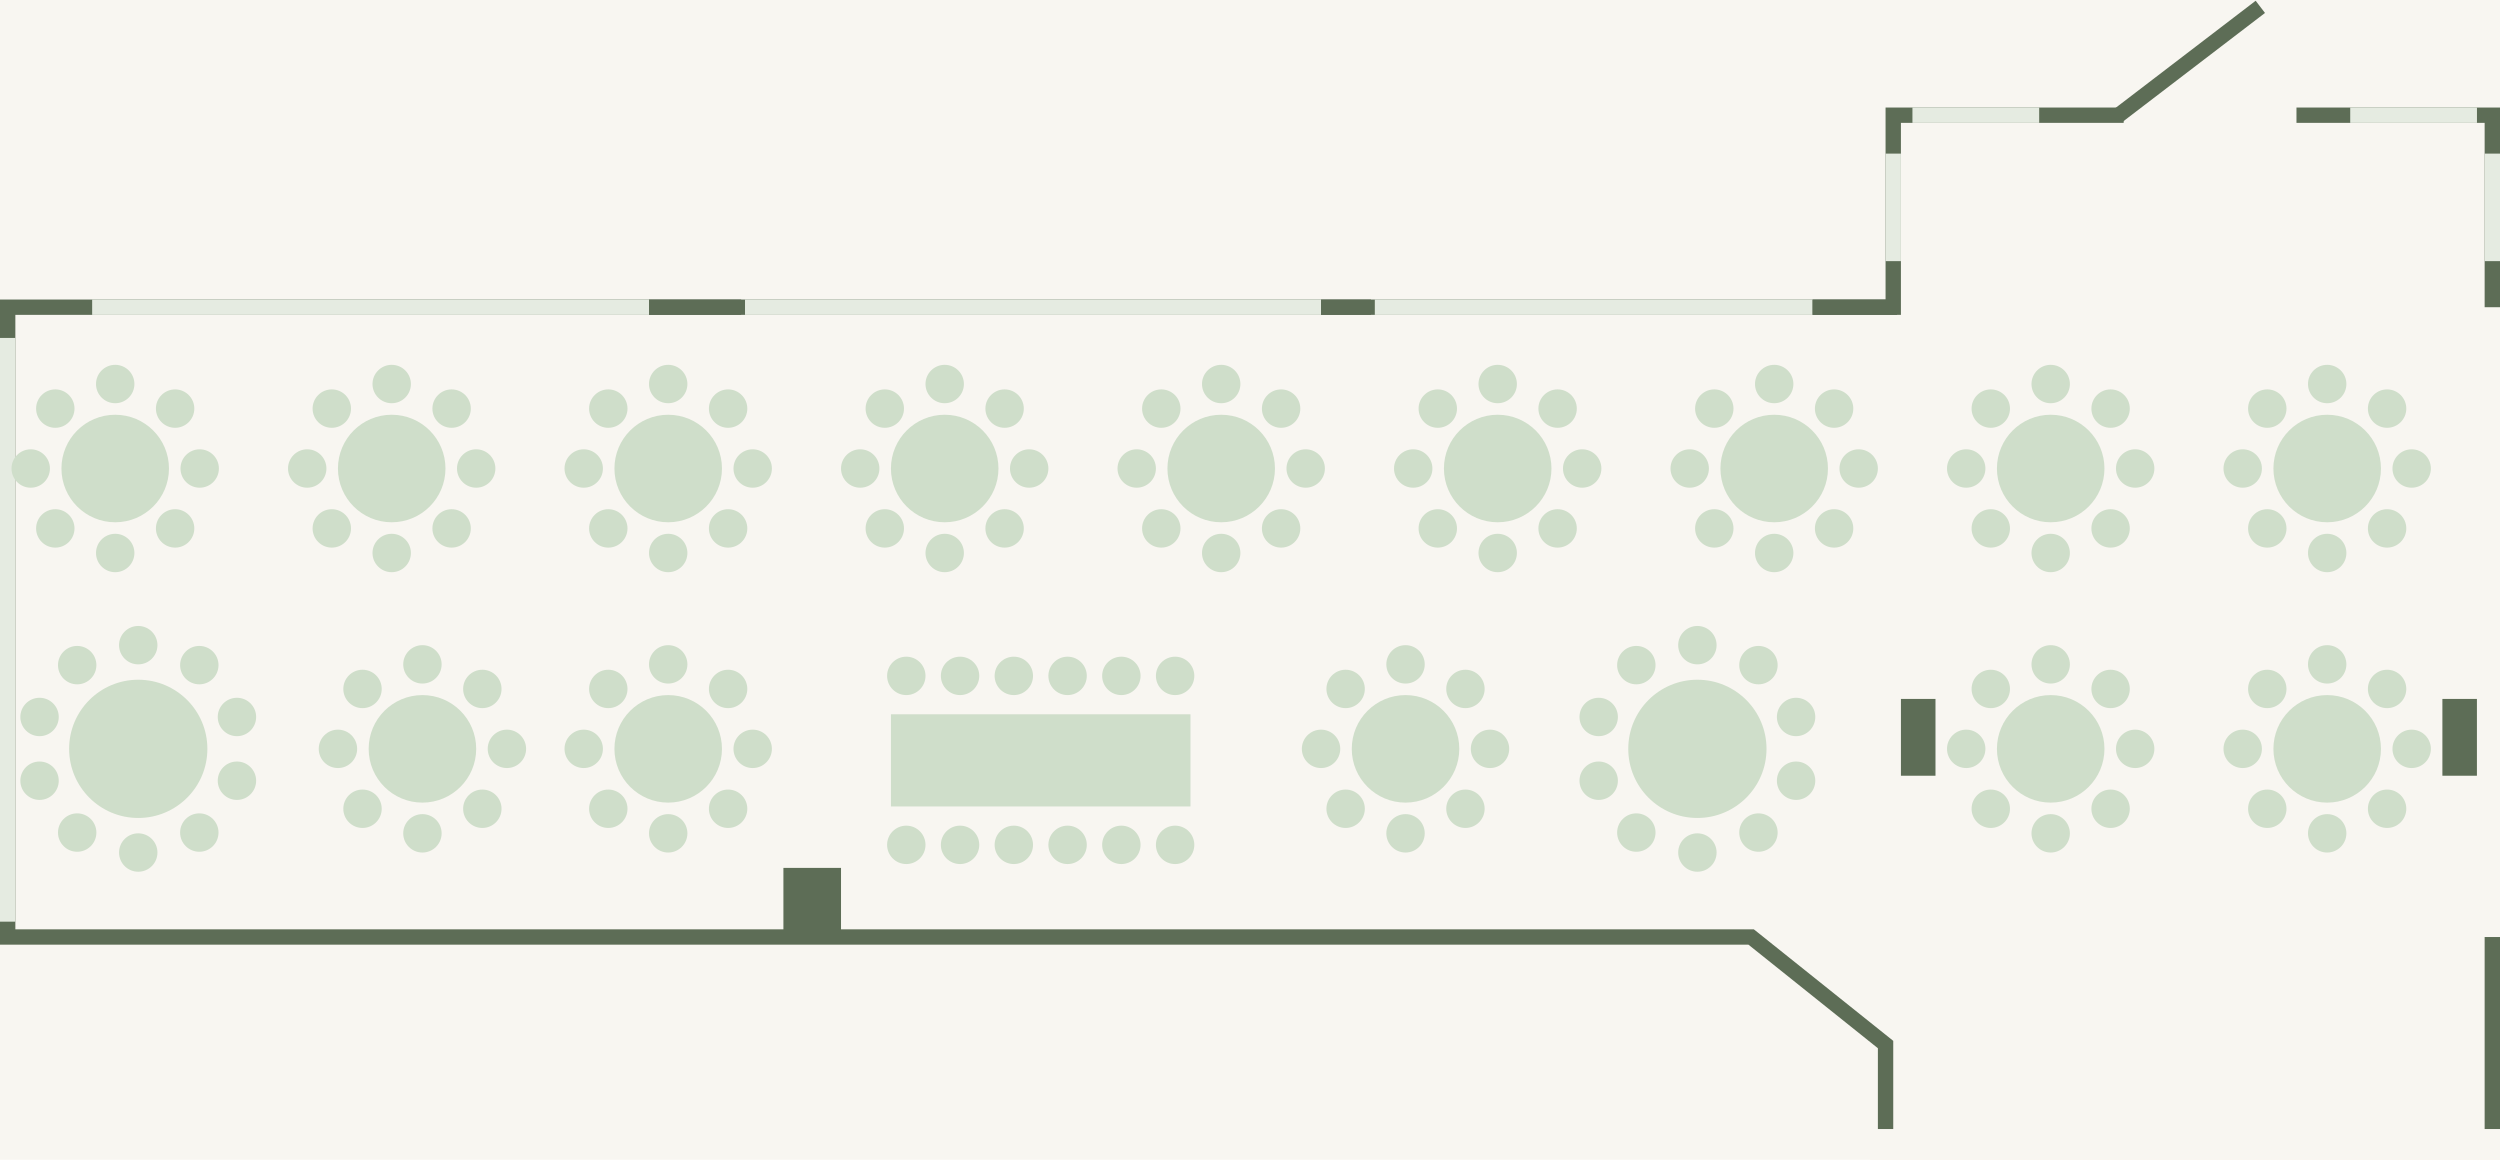
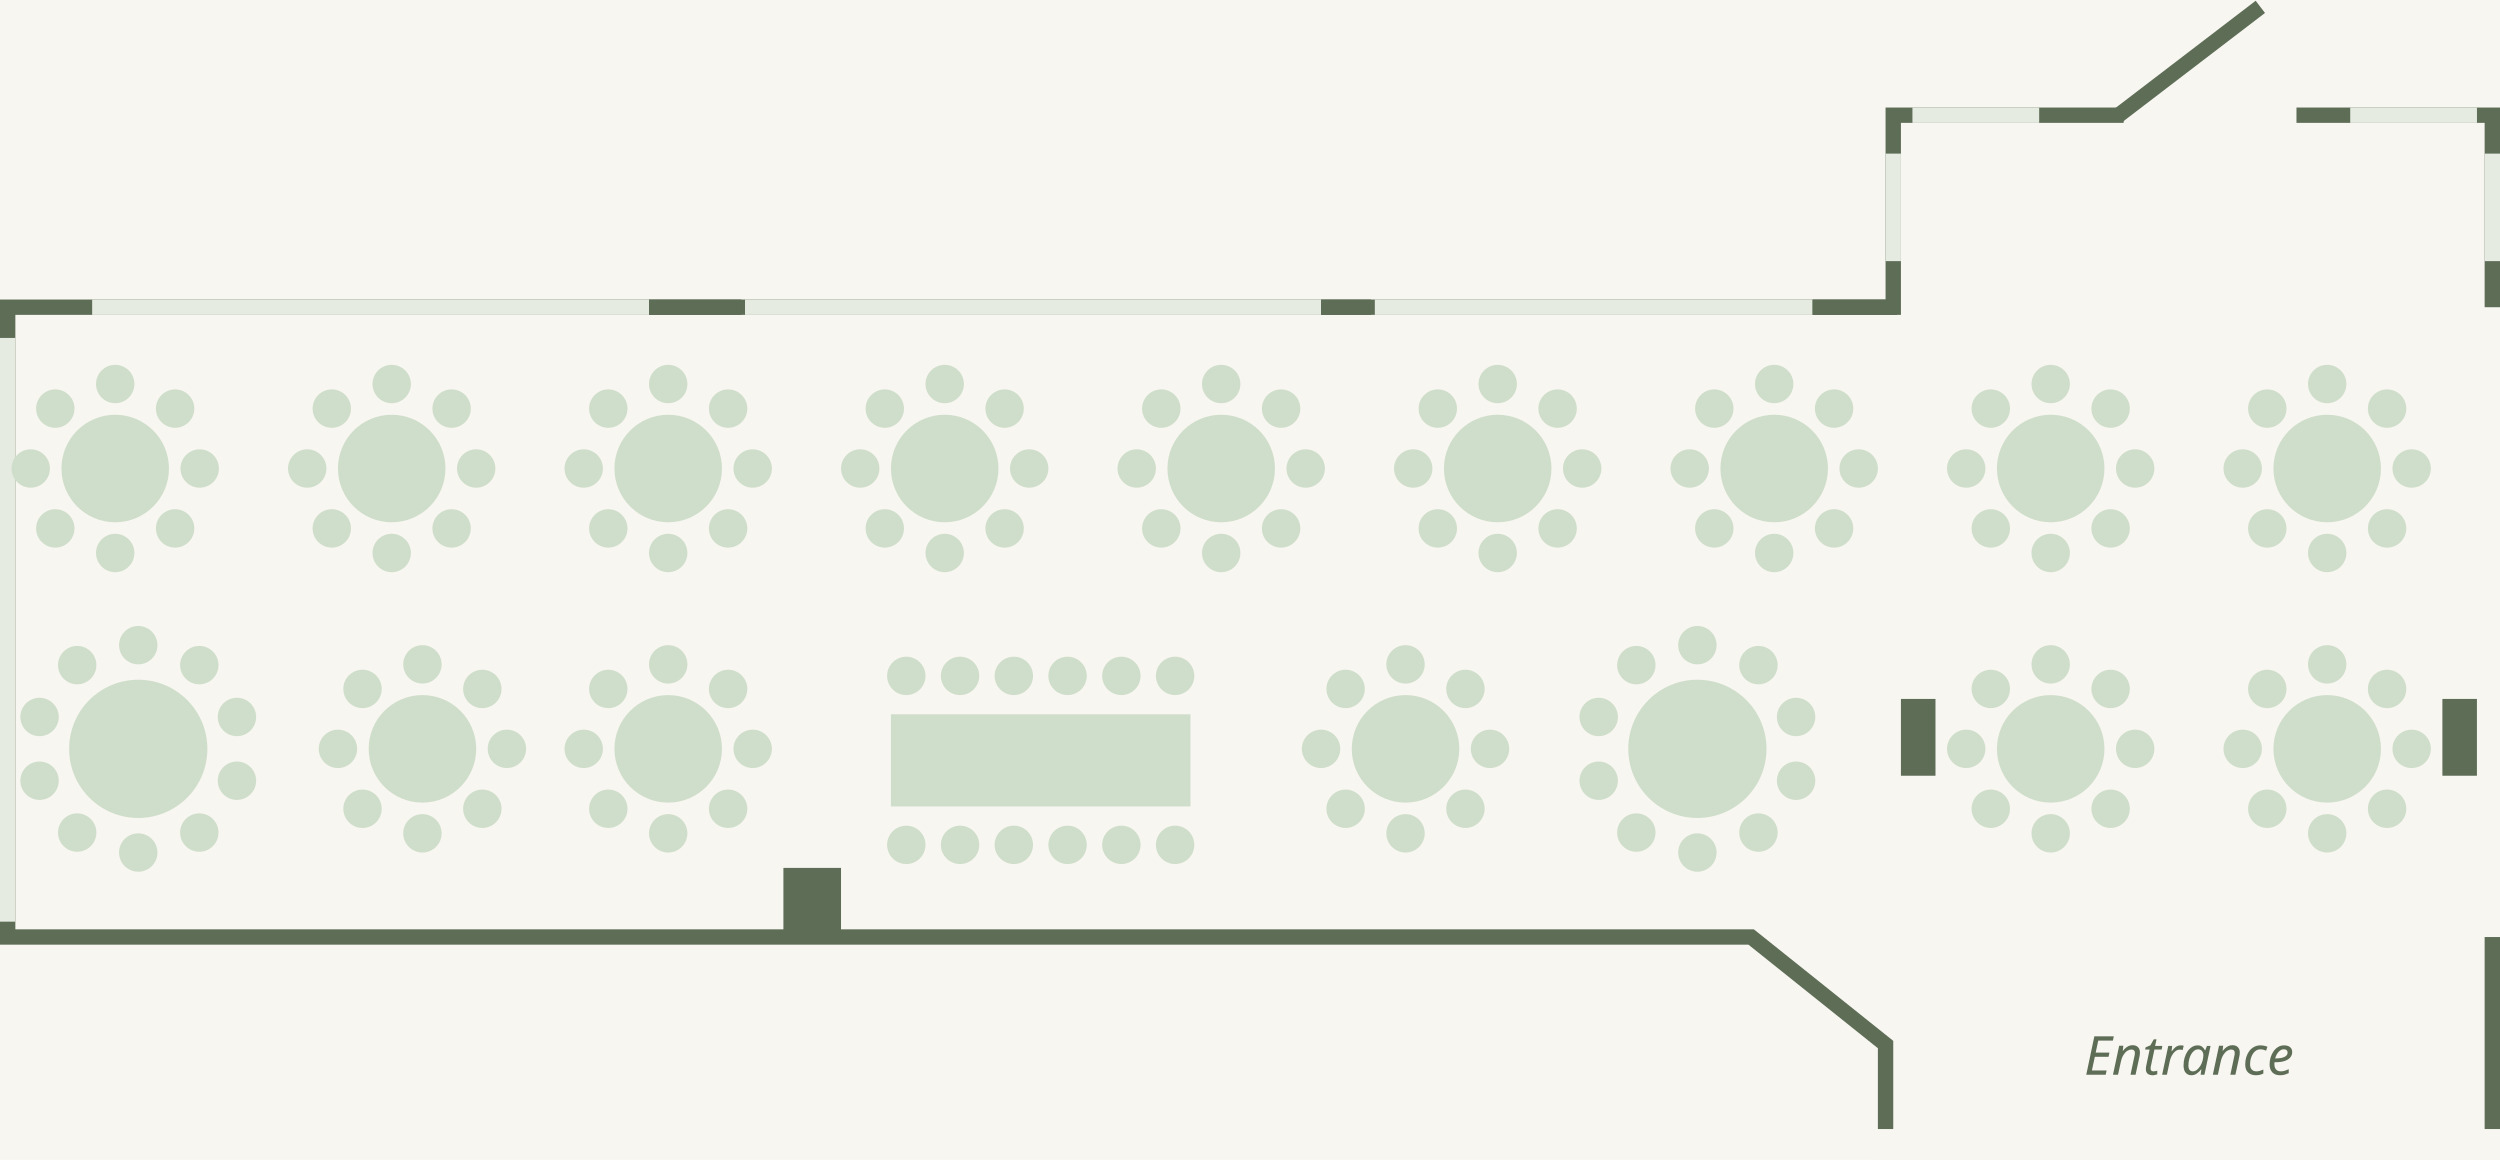
<svg xmlns="http://www.w3.org/2000/svg" width="651" height="302" viewBox="0 0 651 302">
  <rect width="100%" height="100%" fill="#F8F6F1" />
  <path d="M 2,80 H 493 V 30 H 649 V 80 298 H 491 V 272 L 456,244 H 2 Z" fill="none" stroke="#5D6D56" stroke-width="4" stroke-linejoin="miter" />
  <rect x="0" y="88" width="4" height="152" fill="#E5EBE1" />
  <rect x="24" y="78" width="145" height="4" fill="#E5EBE1" />
  <rect x="169" y="78" width="24" height="4" fill="#5D6D56" />
  <rect x="194" y="78" width="150" height="4" fill="#E5EBE1" />
  <rect x="344" y="78" width="13" height="4" fill="#5D6D56" />
  <rect x="358" y="78" width="114" height="4" fill="#E5EBE1" />
  <rect x="472" y="78" width="22" height="4" fill="#5D6D56" />
  <rect x="498" y="28" width="33" height="4" fill="#E5EBE1" />
  <rect x="553" y="27" width="45" height="6" fill="#F8F6F1" />
  <rect x="612" y="28" width="33" height="4" fill="#E5EBE1" />
  <rect x="647" y="40" width="4" height="28" fill="#E5EBE1" />
  <rect x="491" y="40" width="4" height="28" fill="#E5EBE1" />
  <rect x="204" y="226" width="15" height="17" fill="#5D6D56" />
  <rect x="495" y="182" width="9" height="20" fill="#5D6D56" />
  <rect x="636" y="182" width="9" height="20" fill="#5D6D56" />
  <line x1="553" y1="29" x2="587" y2="3" stroke="#5D6D56" stroke-width="4" stroke-linecap="square" />
  <g class="round-table" id="top-round-table-1">
    <circle id="table-1-seat-1" cx="30.0" cy="100.0" r="5" fill="#CFDECA" stroke="none" stroke-width="0" />
    <circle id="table-1-seat-2" cx="45.6" cy="106.4" r="5" fill="#CFDECA" stroke="none" stroke-width="0" />
    <circle id="table-1-seat-3" cx="52.0" cy="122.0" r="5" fill="#CFDECA" stroke="none" stroke-width="0" />
    <circle id="table-1-seat-4" cx="45.6" cy="137.6" r="5" fill="#CFDECA" stroke="none" stroke-width="0" />
    <circle id="table-1-seat-5" cx="30.0" cy="144.0" r="5" fill="#CFDECA" stroke="none" stroke-width="0" />
    <circle id="table-1-seat-6" cx="14.4" cy="137.6" r="5" fill="#CFDECA" stroke="none" stroke-width="0" />
    <circle id="table-1-seat-7" cx="8.0" cy="122.0" r="5" fill="#CFDECA" stroke="none" stroke-width="0" />
    <circle id="table-1-seat-8" cx="14.4" cy="106.4" r="5" fill="#CFDECA" stroke="none" stroke-width="0" />
    <circle cx="30.0" cy="122.0" r="14" fill="#CFDECA" stroke="none" stroke-width="0" />
  </g>
  <g class="round-table" id="top-round-table-2">
    <circle id="table-2-seat-1" cx="102" cy="100" r="5" fill="#CFDECA" stroke="none" stroke-width="0" />
    <circle id="table-2-seat-2" cx="117.6" cy="106.4" r="5" fill="#CFDECA" stroke="none" stroke-width="0" />
    <circle id="table-2-seat-3" cx="124" cy="122" r="5" fill="#CFDECA" stroke="none" stroke-width="0" />
    <circle id="table-2-seat-4" cx="117.6" cy="137.6" r="5" fill="#CFDECA" stroke="none" stroke-width="0" />
    <circle id="table-2-seat-5" cx="102" cy="144" r="5" fill="#CFDECA" stroke="none" stroke-width="0" />
    <circle id="table-2-seat-6" cx="86.4" cy="137.6" r="5" fill="#CFDECA" stroke="none" stroke-width="0" />
    <circle id="table-2-seat-7" cx="80" cy="122" r="5" fill="#CFDECA" stroke="none" stroke-width="0" />
    <circle id="table-2-seat-8" cx="86.4" cy="106.4" r="5" fill="#CFDECA" stroke="none" stroke-width="0" />
    <circle cx="102" cy="122" r="14" fill="#CFDECA" stroke="none" stroke-width="0" />
  </g>
  <g class="round-table" id="top-round-table-3">
    <circle id="table-3-seat-1" cx="174" cy="100" r="5" fill="#CFDECA" stroke="none" stroke-width="0" />
    <circle id="table-3-seat-2" cx="189.6" cy="106.4" r="5" fill="#CFDECA" stroke="none" stroke-width="0" />
    <circle id="table-3-seat-3" cx="196" cy="122" r="5" fill="#CFDECA" stroke="none" stroke-width="0" />
    <circle id="table-3-seat-4" cx="189.6" cy="137.6" r="5" fill="#CFDECA" stroke="none" stroke-width="0" />
    <circle id="table-3-seat-5" cx="174" cy="144" r="5" fill="#CFDECA" stroke="none" stroke-width="0" />
    <circle id="table-3-seat-6" cx="158.4" cy="137.6" r="5" fill="#CFDECA" stroke="none" stroke-width="0" />
    <circle id="table-3-seat-7" cx="152" cy="122" r="5" fill="#CFDECA" stroke="none" stroke-width="0" />
    <circle id="table-3-seat-8" cx="158.4" cy="106.4" r="5" fill="#CFDECA" stroke="none" stroke-width="0" />
    <circle cx="174" cy="122" r="14" fill="#CFDECA" stroke="none" stroke-width="0" />
  </g>
  <g class="round-table" id="top-round-table-4">
    <circle id="table-4-seat-1" cx="246" cy="100" r="5" fill="#CFDECA" stroke="none" stroke-width="0" />
    <circle id="table-4-seat-2" cx="261.6" cy="106.4" r="5" fill="#CFDECA" stroke="none" stroke-width="0" />
    <circle id="table-4-seat-3" cx="268" cy="122" r="5" fill="#CFDECA" stroke="none" stroke-width="0" />
    <circle id="table-4-seat-4" cx="261.6" cy="137.6" r="5" fill="#CFDECA" stroke="none" stroke-width="0" />
    <circle id="table-4-seat-5" cx="246" cy="144" r="5" fill="#CFDECA" stroke="none" stroke-width="0" />
    <circle id="table-4-seat-6" cx="230.4" cy="137.6" r="5" fill="#CFDECA" stroke="none" stroke-width="0" />
    <circle id="table-4-seat-7" cx="224" cy="122" r="5" fill="#CFDECA" stroke="none" stroke-width="0" />
    <circle id="table-4-seat-8" cx="230.4" cy="106.4" r="5" fill="#CFDECA" stroke="none" stroke-width="0" />
    <circle cx="246" cy="122" r="14" fill="#CFDECA" stroke="none" stroke-width="0" />
  </g>
  <g class="round-table" id="top-round-table-5">
    <circle id="table-5-seat-1" cx="318" cy="100" r="5" fill="#CFDECA" stroke="none" stroke-width="0" />
    <circle id="table-5-seat-2" cx="333.6" cy="106.4" r="5" fill="#CFDECA" stroke="none" stroke-width="0" />
    <circle id="table-5-seat-3" cx="340" cy="122" r="5" fill="#CFDECA" stroke="none" stroke-width="0" />
    <circle id="table-5-seat-4" cx="333.6" cy="137.6" r="5" fill="#CFDECA" stroke="none" stroke-width="0" />
    <circle id="table-5-seat-5" cx="318" cy="144" r="5" fill="#CFDECA" stroke="none" stroke-width="0" />
    <circle id="table-5-seat-6" cx="302.4" cy="137.6" r="5" fill="#CFDECA" stroke="none" stroke-width="0" />
    <circle id="table-5-seat-7" cx="296" cy="122" r="5" fill="#CFDECA" stroke="none" stroke-width="0" />
    <circle id="table-5-seat-8" cx="302.4" cy="106.4" r="5" fill="#CFDECA" stroke="none" stroke-width="0" />
    <circle cx="318" cy="122" r="14" fill="#CFDECA" stroke="none" stroke-width="0" />
  </g>
  <g class="round-table" id="top-round-table-6">
    <circle id="table-6-seat-1" cx="390" cy="100" r="5" fill="#CFDECA" stroke="none" stroke-width="0" />
    <circle id="table-6-seat-2" cx="405.6" cy="106.4" r="5" fill="#CFDECA" stroke="none" stroke-width="0" />
    <circle id="table-6-seat-3" cx="412" cy="122" r="5" fill="#CFDECA" stroke="none" stroke-width="0" />
    <circle id="table-6-seat-4" cx="405.6" cy="137.6" r="5" fill="#CFDECA" stroke="none" stroke-width="0" />
    <circle id="table-6-seat-5" cx="390" cy="144" r="5" fill="#CFDECA" stroke="none" stroke-width="0" />
    <circle id="table-6-seat-6" cx="374.4" cy="137.6" r="5" fill="#CFDECA" stroke="none" stroke-width="0" />
    <circle id="table-6-seat-7" cx="368" cy="122" r="5" fill="#CFDECA" stroke="none" stroke-width="0" />
    <circle id="table-6-seat-8" cx="374.4" cy="106.4" r="5" fill="#CFDECA" stroke="none" stroke-width="0" />
    <circle cx="390" cy="122" r="14" fill="#CFDECA" stroke="none" stroke-width="0" />
  </g>
  <g class="round-table" id="top-round-table-7">
    <circle id="table-7-seat-1" cx="462" cy="100" r="5" fill="#CFDECA" stroke="none" stroke-width="0" />
    <circle id="table-7-seat-2" cx="477.6" cy="106.4" r="5" fill="#CFDECA" stroke="none" stroke-width="0" />
    <circle id="table-7-seat-3" cx="484" cy="122" r="5" fill="#CFDECA" stroke="none" stroke-width="0" />
    <circle id="table-7-seat-4" cx="477.6" cy="137.6" r="5" fill="#CFDECA" stroke="none" stroke-width="0" />
    <circle id="table-7-seat-5" cx="462" cy="144" r="5" fill="#CFDECA" stroke="none" stroke-width="0" />
    <circle id="table-7-seat-6" cx="446.4" cy="137.6" r="5" fill="#CFDECA" stroke="none" stroke-width="0" />
    <circle id="table-7-seat-7" cx="440" cy="122" r="5" fill="#CFDECA" stroke="none" stroke-width="0" />
    <circle id="table-7-seat-8" cx="446.4" cy="106.4" r="5" fill="#CFDECA" stroke="none" stroke-width="0" />
    <circle cx="462" cy="122" r="14" fill="#CFDECA" stroke="none" stroke-width="0" />
  </g>
  <g class="round-table" id="top-round-table-8">
    <circle id="table-8-seat-1" cx="534" cy="100" r="5" fill="#CFDECA" stroke="none" stroke-width="0" />
    <circle id="table-8-seat-2" cx="549.6" cy="106.4" r="5" fill="#CFDECA" stroke="none" stroke-width="0" />
    <circle id="table-8-seat-3" cx="556" cy="122" r="5" fill="#CFDECA" stroke="none" stroke-width="0" />
    <circle id="table-8-seat-4" cx="549.6" cy="137.6" r="5" fill="#CFDECA" stroke="none" stroke-width="0" />
    <circle id="table-8-seat-5" cx="534" cy="144" r="5" fill="#CFDECA" stroke="none" stroke-width="0" />
    <circle id="table-8-seat-6" cx="518.4" cy="137.6" r="5" fill="#CFDECA" stroke="none" stroke-width="0" />
    <circle id="table-8-seat-7" cx="512" cy="122" r="5" fill="#CFDECA" stroke="none" stroke-width="0" />
    <circle id="table-8-seat-8" cx="518.4" cy="106.4" r="5" fill="#CFDECA" stroke="none" stroke-width="0" />
    <circle cx="534" cy="122" r="14" fill="#CFDECA" stroke="none" stroke-width="0" />
  </g>
  <g class="round-table" id="top-round-table-9">
    <circle id="table-9-seat-1" cx="606" cy="100" r="5" fill="#CFDECA" stroke="none" stroke-width="0" />
    <circle id="table-9-seat-2" cx="621.6" cy="106.4" r="5" fill="#CFDECA" stroke="none" stroke-width="0" />
    <circle id="table-9-seat-3" cx="628" cy="122" r="5" fill="#CFDECA" stroke="none" stroke-width="0" />
    <circle id="table-9-seat-4" cx="621.6" cy="137.6" r="5" fill="#CFDECA" stroke="none" stroke-width="0" />
    <circle id="table-9-seat-5" cx="606" cy="144" r="5" fill="#CFDECA" stroke="none" stroke-width="0" />
    <circle id="table-9-seat-6" cx="590.4" cy="137.6" r="5" fill="#CFDECA" stroke="none" stroke-width="0" />
    <circle id="table-9-seat-7" cx="584" cy="122" r="5" fill="#CFDECA" stroke="none" stroke-width="0" />
    <circle id="table-9-seat-8" cx="590.4" cy="106.4" r="5" fill="#CFDECA" stroke="none" stroke-width="0" />
    <circle cx="606" cy="122" r="14" fill="#CFDECA" stroke="none" stroke-width="0" />
  </g>
  <g class="round-table" id="bottom-large-round-table-1">
    <circle id="table-10-seat-1" cx="36" cy="168" r="5" fill="#CFDECA" stroke="none" stroke-width="0" />
    <circle id="table-10-seat-2" cx="51.9" cy="173.2" r="5" fill="#CFDECA" stroke="none" stroke-width="0" />
    <circle id="table-10-seat-3" cx="61.7" cy="186.7" r="5" fill="#CFDECA" stroke="none" stroke-width="0" />
    <circle id="table-10-seat-4" cx="61.7" cy="203.3" r="5" fill="#CFDECA" stroke="none" stroke-width="0" />
    <circle id="table-10-seat-5" cx="51.9" cy="216.8" r="5" fill="#CFDECA" stroke="none" stroke-width="0" />
    <circle id="table-10-seat-6" cx="36" cy="222" r="5" fill="#CFDECA" stroke="none" stroke-width="0" />
    <circle id="table-10-seat-7" cx="20.1" cy="216.8" r="5" fill="#CFDECA" stroke="none" stroke-width="0" />
    <circle id="table-10-seat-8" cx="10.3" cy="203.3" r="5" fill="#CFDECA" stroke="none" stroke-width="0" />
    <circle id="table-10-seat-9" cx="10.3" cy="186.7" r="5" fill="#CFDECA" stroke="none" stroke-width="0" />
    <circle id="table-10-seat-10" cx="20.1" cy="173.2" r="5" fill="#CFDECA" stroke="none" stroke-width="0" />
    <circle cx="36" cy="195" r="18" fill="#CFDECA" stroke="none" stroke-width="0" />
  </g>
  <g class="round-table" id="bottom-small-round-table-2">
    <circle id="table-11-seat-1" cx="110" cy="173" r="5" fill="#CFDECA" stroke="none" stroke-width="0" />
    <circle id="table-11-seat-2" cx="125.6" cy="179.4" r="5" fill="#CFDECA" stroke="none" stroke-width="0" />
    <circle id="table-11-seat-3" cx="132" cy="195" r="5" fill="#CFDECA" stroke="none" stroke-width="0" />
    <circle id="table-11-seat-4" cx="125.6" cy="210.6" r="5" fill="#CFDECA" stroke="none" stroke-width="0" />
    <circle id="table-11-seat-5" cx="110" cy="217" r="5" fill="#CFDECA" stroke="none" stroke-width="0" />
    <circle id="table-11-seat-6" cx="94.4" cy="210.6" r="5" fill="#CFDECA" stroke="none" stroke-width="0" />
    <circle id="table-11-seat-7" cx="88" cy="195" r="5" fill="#CFDECA" stroke="none" stroke-width="0" />
    <circle id="table-11-seat-8" cx="94.4" cy="179.4" r="5" fill="#CFDECA" stroke="none" stroke-width="0" />
    <circle cx="110" cy="195" r="14" fill="#CFDECA" stroke="none" stroke-width="0" />
  </g>
  <g class="round-table" id="bottom-small-round-table-3">
    <circle id="table-12-seat-1" cx="174" cy="173" r="5" fill="#CFDECA" stroke="none" stroke-width="0" />
    <circle id="table-12-seat-2" cx="189.6" cy="179.4" r="5" fill="#CFDECA" stroke="none" stroke-width="0" />
    <circle id="table-12-seat-3" cx="196" cy="195" r="5" fill="#CFDECA" stroke="none" stroke-width="0" />
    <circle id="table-12-seat-4" cx="189.6" cy="210.6" r="5" fill="#CFDECA" stroke="none" stroke-width="0" />
    <circle id="table-12-seat-5" cx="174" cy="217" r="5" fill="#CFDECA" stroke="none" stroke-width="0" />
    <circle id="table-12-seat-6" cx="158.4" cy="210.6" r="5" fill="#CFDECA" stroke="none" stroke-width="0" />
    <circle id="table-12-seat-7" cx="152" cy="195" r="5" fill="#CFDECA" stroke="none" stroke-width="0" />
    <circle id="table-12-seat-8" cx="158.4" cy="179.4" r="5" fill="#CFDECA" stroke="none" stroke-width="0" />
    <circle cx="174" cy="195" r="14" fill="#CFDECA" stroke="none" stroke-width="0" />
  </g>
  <g class="round-table" id="bottom-small-round-table-4">
    <circle id="table-13-seat-1" cx="366" cy="173" r="5" fill="#CFDECA" stroke="none" stroke-width="0" />
    <circle id="table-13-seat-2" cx="381.6" cy="179.4" r="5" fill="#CFDECA" stroke="none" stroke-width="0" />
    <circle id="table-13-seat-3" cx="388" cy="195" r="5" fill="#CFDECA" stroke="none" stroke-width="0" />
    <circle id="table-13-seat-4" cx="381.6" cy="210.6" r="5" fill="#CFDECA" stroke="none" stroke-width="0" />
    <circle id="table-13-seat-5" cx="366" cy="217" r="5" fill="#CFDECA" stroke="none" stroke-width="0" />
    <circle id="table-13-seat-6" cx="350.4" cy="210.6" r="5" fill="#CFDECA" stroke="none" stroke-width="0" />
    <circle id="table-13-seat-7" cx="344" cy="195" r="5" fill="#CFDECA" stroke="none" stroke-width="0" />
    <circle id="table-13-seat-8" cx="350.4" cy="179.4" r="5" fill="#CFDECA" stroke="none" stroke-width="0" />
    <circle cx="366" cy="195" r="14" fill="#CFDECA" stroke="none" stroke-width="0" />
  </g>
  <g class="round-table" id="bottom-large-round-table-5">
    <circle id="table-14-seat-1" cx="442" cy="168" r="5" fill="#CFDECA" stroke="none" stroke-width="0" />
    <circle id="table-14-seat-2" cx="457.9" cy="173.2" r="5" fill="#CFDECA" stroke="none" stroke-width="0" />
    <circle id="table-14-seat-3" cx="467.7" cy="186.7" r="5" fill="#CFDECA" stroke="none" stroke-width="0" />
    <circle id="table-14-seat-4" cx="467.7" cy="203.3" r="5" fill="#CFDECA" stroke="none" stroke-width="0" />
    <circle id="table-14-seat-5" cx="457.9" cy="216.8" r="5" fill="#CFDECA" stroke="none" stroke-width="0" />
    <circle id="table-14-seat-6" cx="442" cy="222" r="5" fill="#CFDECA" stroke="none" stroke-width="0" />
    <circle id="table-14-seat-7" cx="426.1" cy="216.8" r="5" fill="#CFDECA" stroke="none" stroke-width="0" />
    <circle id="table-14-seat-8" cx="416.3" cy="203.3" r="5" fill="#CFDECA" stroke="none" stroke-width="0" />
    <circle id="table-14-seat-9" cx="416.3" cy="186.7" r="5" fill="#CFDECA" stroke="none" stroke-width="0" />
    <circle id="table-14-seat-10" cx="426.1" cy="173.2" r="5" fill="#CFDECA" stroke="none" stroke-width="0" />
    <circle cx="442" cy="195" r="18" fill="#CFDECA" stroke="none" stroke-width="0" />
  </g>
  <g class="round-table" id="bottom-small-round-table-6">
    <circle id="table-15-seat-1" cx="534" cy="173" r="5" fill="#CFDECA" stroke="none" stroke-width="0" />
    <circle id="table-15-seat-2" cx="549.6" cy="179.4" r="5" fill="#CFDECA" stroke="none" stroke-width="0" />
    <circle id="table-15-seat-3" cx="556" cy="195" r="5" fill="#CFDECA" stroke="none" stroke-width="0" />
    <circle id="table-15-seat-4" cx="549.6" cy="210.6" r="5" fill="#CFDECA" stroke="none" stroke-width="0" />
    <circle id="table-15-seat-5" cx="534" cy="217" r="5" fill="#CFDECA" stroke="none" stroke-width="0" />
    <circle id="table-15-seat-6" cx="518.4" cy="210.6" r="5" fill="#CFDECA" stroke="none" stroke-width="0" />
    <circle id="table-15-seat-7" cx="512" cy="195" r="5" fill="#CFDECA" stroke="none" stroke-width="0" />
    <circle id="table-15-seat-8" cx="518.4" cy="179.4" r="5" fill="#CFDECA" stroke="none" stroke-width="0" />
    <circle cx="534" cy="195" r="14" fill="#CFDECA" stroke="none" stroke-width="0" />
  </g>
  <g class="round-table" id="bottom-small-round-table-7">
    <circle id="table-16-seat-1" cx="606" cy="173" r="5" fill="#CFDECA" stroke="none" stroke-width="0" />
    <circle id="table-16-seat-2" cx="621.6" cy="179.4" r="5" fill="#CFDECA" stroke="none" stroke-width="0" />
    <circle id="table-16-seat-3" cx="628" cy="195" r="5" fill="#CFDECA" stroke="none" stroke-width="0" />
    <circle id="table-16-seat-4" cx="621.6" cy="210.6" r="5" fill="#CFDECA" stroke="none" stroke-width="0" />
    <circle id="table-16-seat-5" cx="606" cy="217" r="5" fill="#CFDECA" stroke="none" stroke-width="0" />
    <circle id="table-16-seat-6" cx="590.4" cy="210.6" r="5" fill="#CFDECA" stroke="none" stroke-width="0" />
    <circle id="table-16-seat-7" cx="584" cy="195" r="5" fill="#CFDECA" stroke="none" stroke-width="0" />
    <circle id="table-16-seat-8" cx="590.4" cy="179.4" r="5" fill="#CFDECA" stroke="none" stroke-width="0" />
    <circle cx="606" cy="195" r="14" fill="#CFDECA" stroke="none" stroke-width="0" />
  </g>
  <g class="rectangular-table" id="rectangular-table">
    <circle id="table-17-seat-1" cx="236" cy="176" r="5" fill="#CFDECA" stroke="none" stroke-width="0" />
    <circle id="table-17-seat-2" cx="250" cy="176" r="5" fill="#CFDECA" stroke="none" stroke-width="0" />
    <circle id="table-17-seat-3" cx="264" cy="176" r="5" fill="#CFDECA" stroke="none" stroke-width="0" />
    <circle id="table-17-seat-4" cx="278" cy="176" r="5" fill="#CFDECA" stroke="none" stroke-width="0" />
    <circle id="table-17-seat-5" cx="292" cy="176" r="5" fill="#CFDECA" stroke="none" stroke-width="0" />
    <circle id="table-17-seat-6" cx="306" cy="176" r="5" fill="#CFDECA" stroke="none" stroke-width="0" />
    <circle id="table-17-seat-7" cx="236" cy="220" r="5" fill="#CFDECA" stroke="none" stroke-width="0" />
    <circle id="table-17-seat-8" cx="250" cy="220" r="5" fill="#CFDECA" stroke="none" stroke-width="0" />
    <circle id="table-17-seat-9" cx="264" cy="220" r="5" fill="#CFDECA" stroke="none" stroke-width="0" />
    <circle id="table-17-seat-10" cx="278" cy="220" r="5" fill="#CFDECA" stroke="none" stroke-width="0" />
    <circle id="table-17-seat-11" cx="292" cy="220" r="5" fill="#CFDECA" stroke="none" stroke-width="0" />
    <circle id="table-17-seat-12" cx="306" cy="220" r="5" fill="#CFDECA" stroke="none" stroke-width="0" />
    <rect x="232" y="186" width="78" height="24" fill="#CFDECA" />
  </g>
  <line x1="490.952" y1="298" x2="647.048" y2="298" stroke="#F8F6F1" stroke-width="8" stroke-linecap="square" />
  <line x1="649" y1="84" x2="649" y2="240" stroke="#F8F6F1" stroke-width="8" stroke-linecap="square" />
+   <text x="570" y="275" fill="#5D6D56" font-family="sans-serif" font-size="14" font-style="italic" text-anchor="middle" dominant-baseline="middle">Entrance</text>
</svg>
